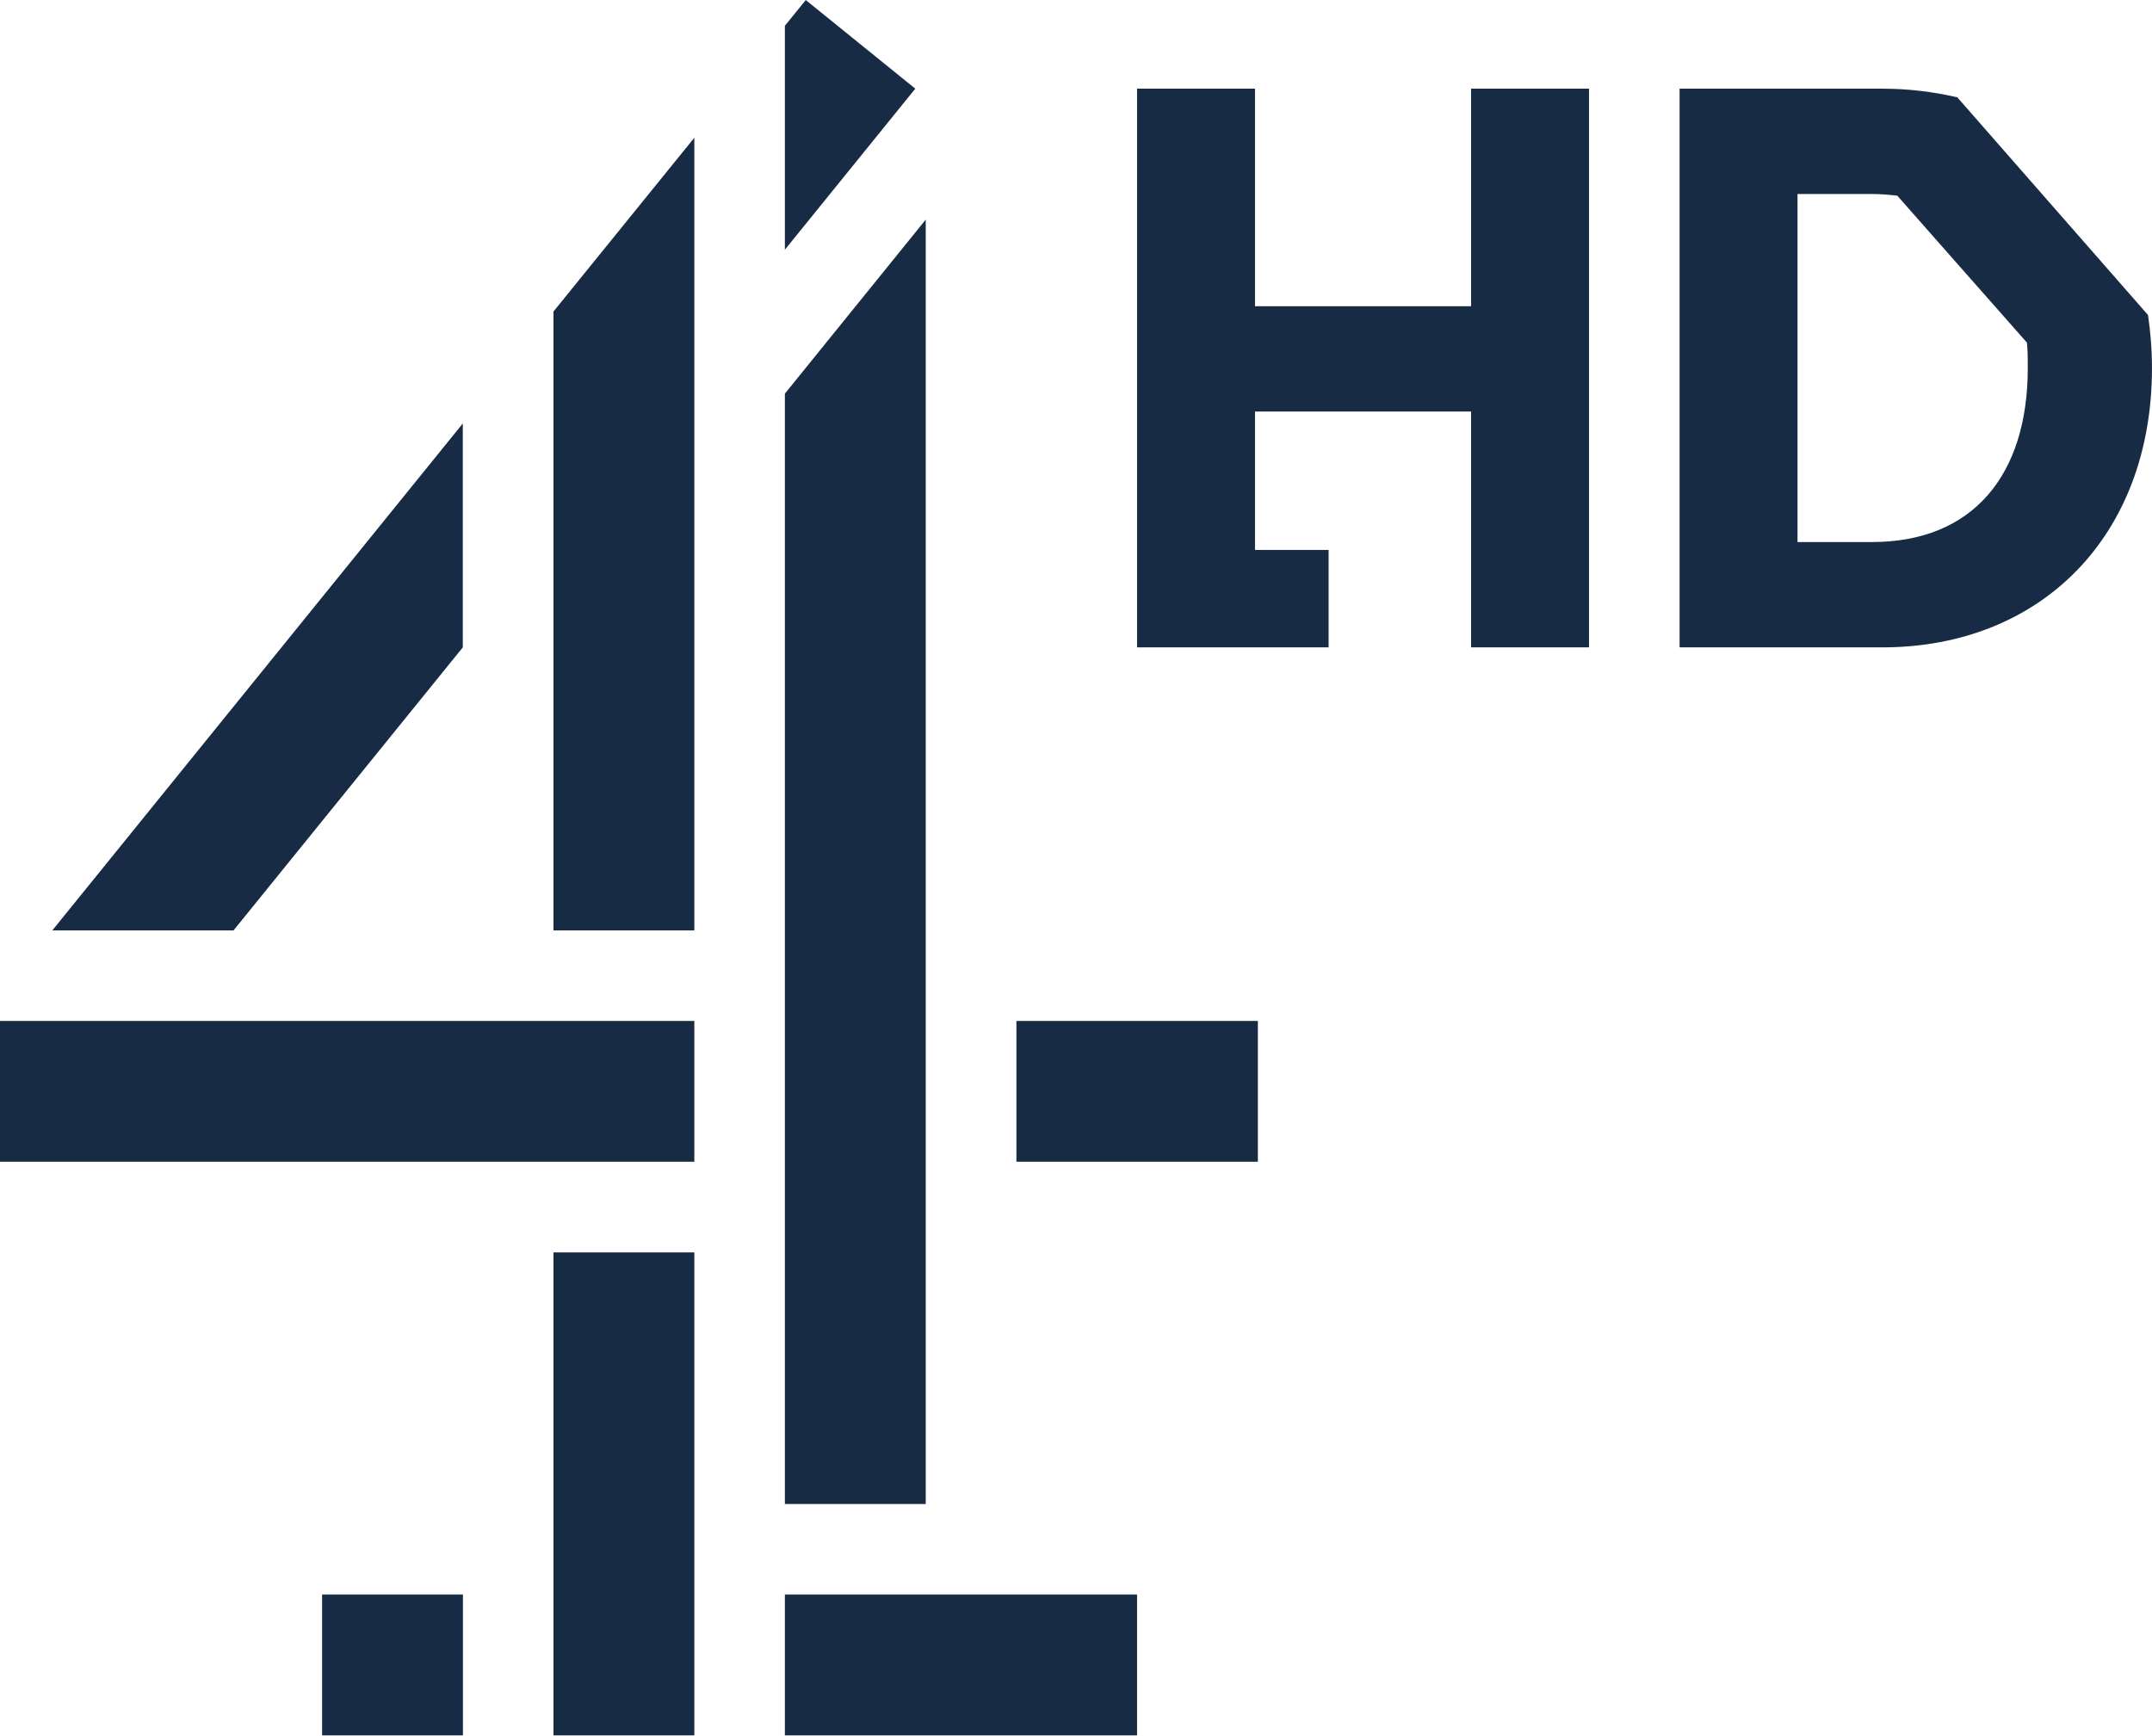
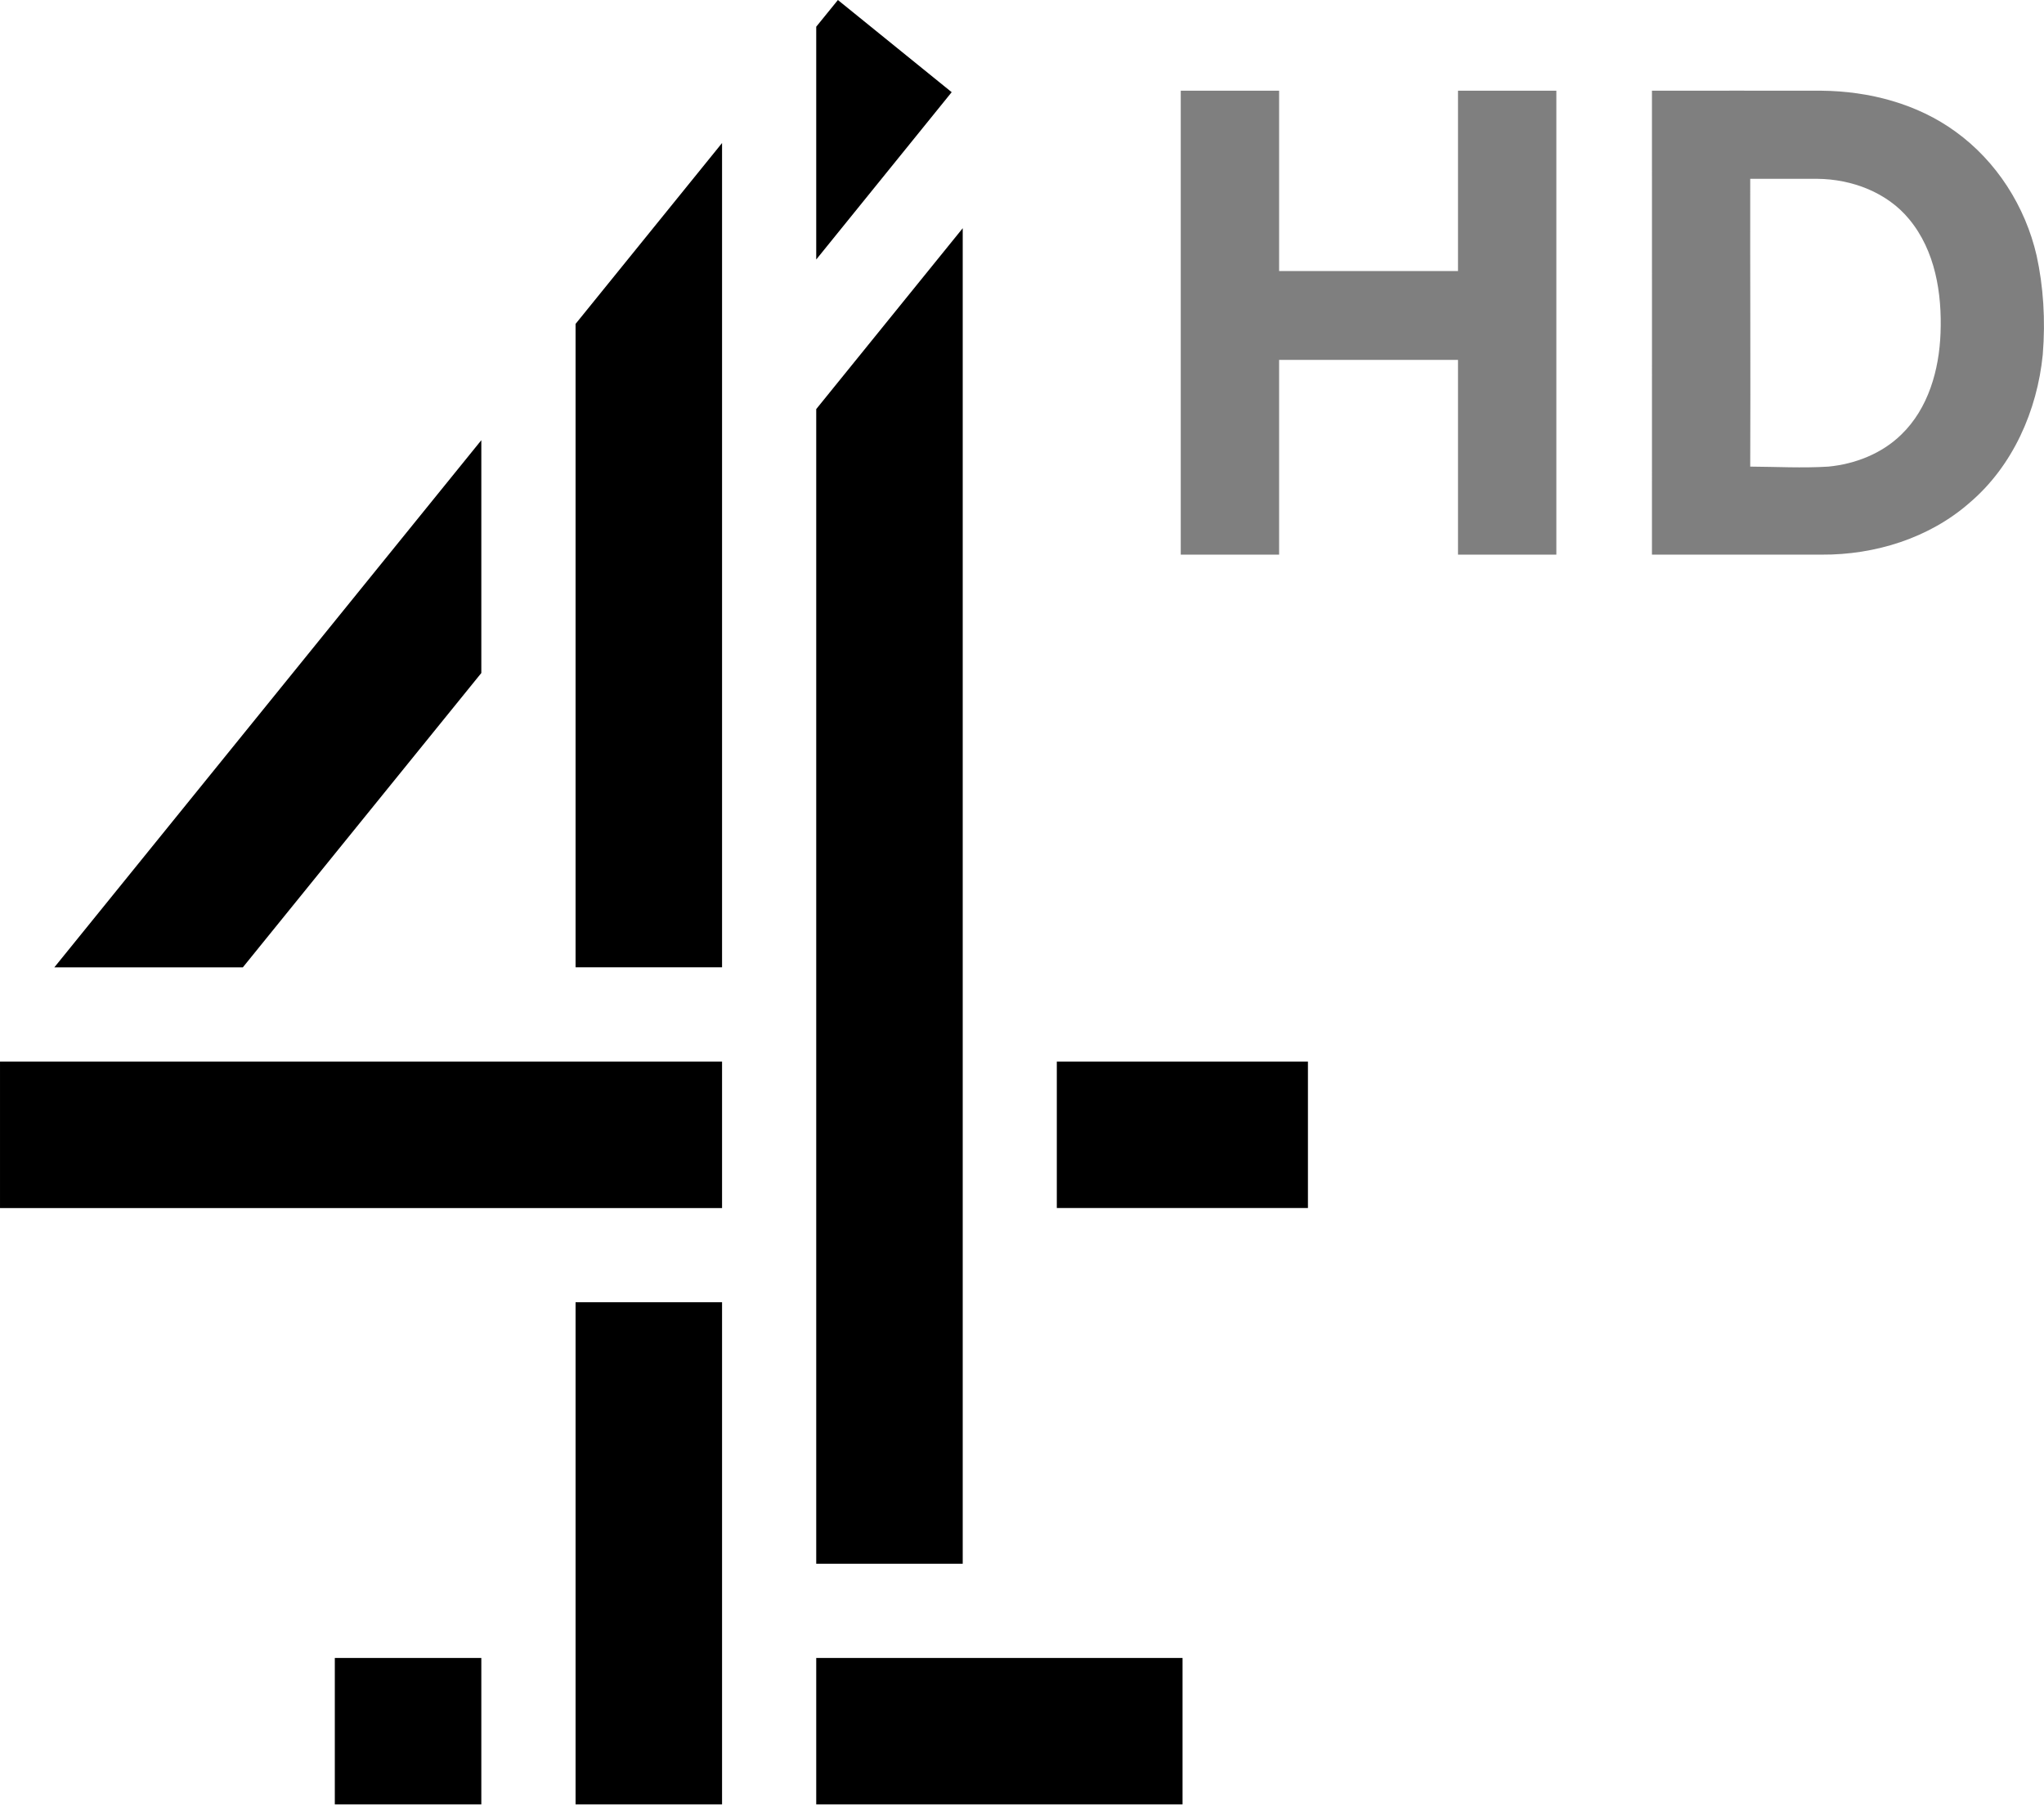
- <svg xmlns="http://www.w3.org/2000/svg" width="600" height="483.91" version="1.1" viewBox="0 0 158.75 128.03">
-   <g transform="translate(218.05 -124.64)">
-     <path d="m-68.464 151.79c0-0.64 0-1.23-0.059-1.87l-9.572-10.85c-0.583-0.06-1.225-0.12-1.867-0.12h-5.488v25.68h5.488c7.414 0 11.498-4.9 11.498-12.84m9.162 0c0 12.37-8.169 20.61-19.906 20.61h-14.941v-41.22h14.941c1.927 0 3.8 0.23 5.548 0.64l14.067 16.06c0.179 1.22 0.291 2.56 0.291 3.91m-50.228-4.56h-15.94v-16.05h-8.7v41.22h14.13v-7.19h-5.43v-10.21h15.94v17.4h8.7v-41.22h-8.7zm-67.69 46.05h10.39v-58.48l-10.39 12.82zm27.46-52.44-10.39 12.84v81.92h10.39zm6.69 69.51h17.81v-10.39h-17.81zm-15.54-85.71-1.54 1.9v16.52l9.62-11.88zm-25.3 47.76v-16.52l-30.28 37.4h13.37zm6.69 80.27h10.39v-35.63h-10.39zm-40.83-42.32h51.22v-10.39h-51.22zm57.9 42.32h25.98v-10.39h-25.98zm-34.14-10.39h10.39v10.39h-10.39z" fill="#182b45" />
+ <svg xmlns="http://www.w3.org/2000/svg" id="svg6" width="946.91" height="836" version="1.1" viewBox="0 0 250.54 221.19">
+   <g id="g4" transform="matrix(1.0099 0 0 1.0099 -35.117 -35.893)">
+     <path id="path2" d="m104.63 152.96h17.78v-100.06l-17.78 21.958zm46.99-89.719-17.78 21.958v140.16h17.78zm11.42 118.94h30.48v-17.78h-30.48zm-26.57-146.64-2.63 3.242v28.258l16.44-20.312zm-43.278 81.694v-28.261l-51.824 63.991h22.879zm11.438 137.34h17.78v-60.96h-17.78zm-69.856-72.39h87.636v-17.78h-87.636zm99.066 72.39h44.46v-17.78h-44.46zm-58.43-17.78h17.782v17.78h-17.782z" />
+   </g>
+   <g id="g818" transform="matrix(.26748 0 0 .26748 144.73 11.11)">
+     <path id="path2-3" d="m0 0.027v212.63h45.07v-89.254h81.974v89.254h45.07v-212.63h-45.07v82.655h-81.974v-82.655h-0.045z" opacity=".5" />
+     <path id="path4" d="m215.92 0.027c25.91-0.06 51.835 0 77.745 0 21.67 0.21 43.74 5.9 61.4 18.78 18.81 13.58 31.97 34.32 37.15 56.86 3.044 13.992 4.111 29.322 2.8 45.33-2.54 25.58-13.67 50.97-33.47 67.83-18.49 16.26-43.41 23.98-67.8 23.83-25.95-0.03-51.885 0.04-77.825 0 0.07-70.89-0.02-141.74 0-212.63m45.04 40.385c-0.08 44.02 0.18 87.88 0 131.9 11.94 0.06 23.875 0.75 35.805 0 12.28-1.18 24.53-5.965 33.44-14.695 12.41-12.01 17.34-29.66 17.96-46.48 0.71-18.19-2.41-37.79-14.35-52.18-10.15-12.38-26.37-18.405-42.08-18.545-10.25 0.01-20.535-0.01-30.775 0z" opacity=".5" />
  </g>
</svg>
